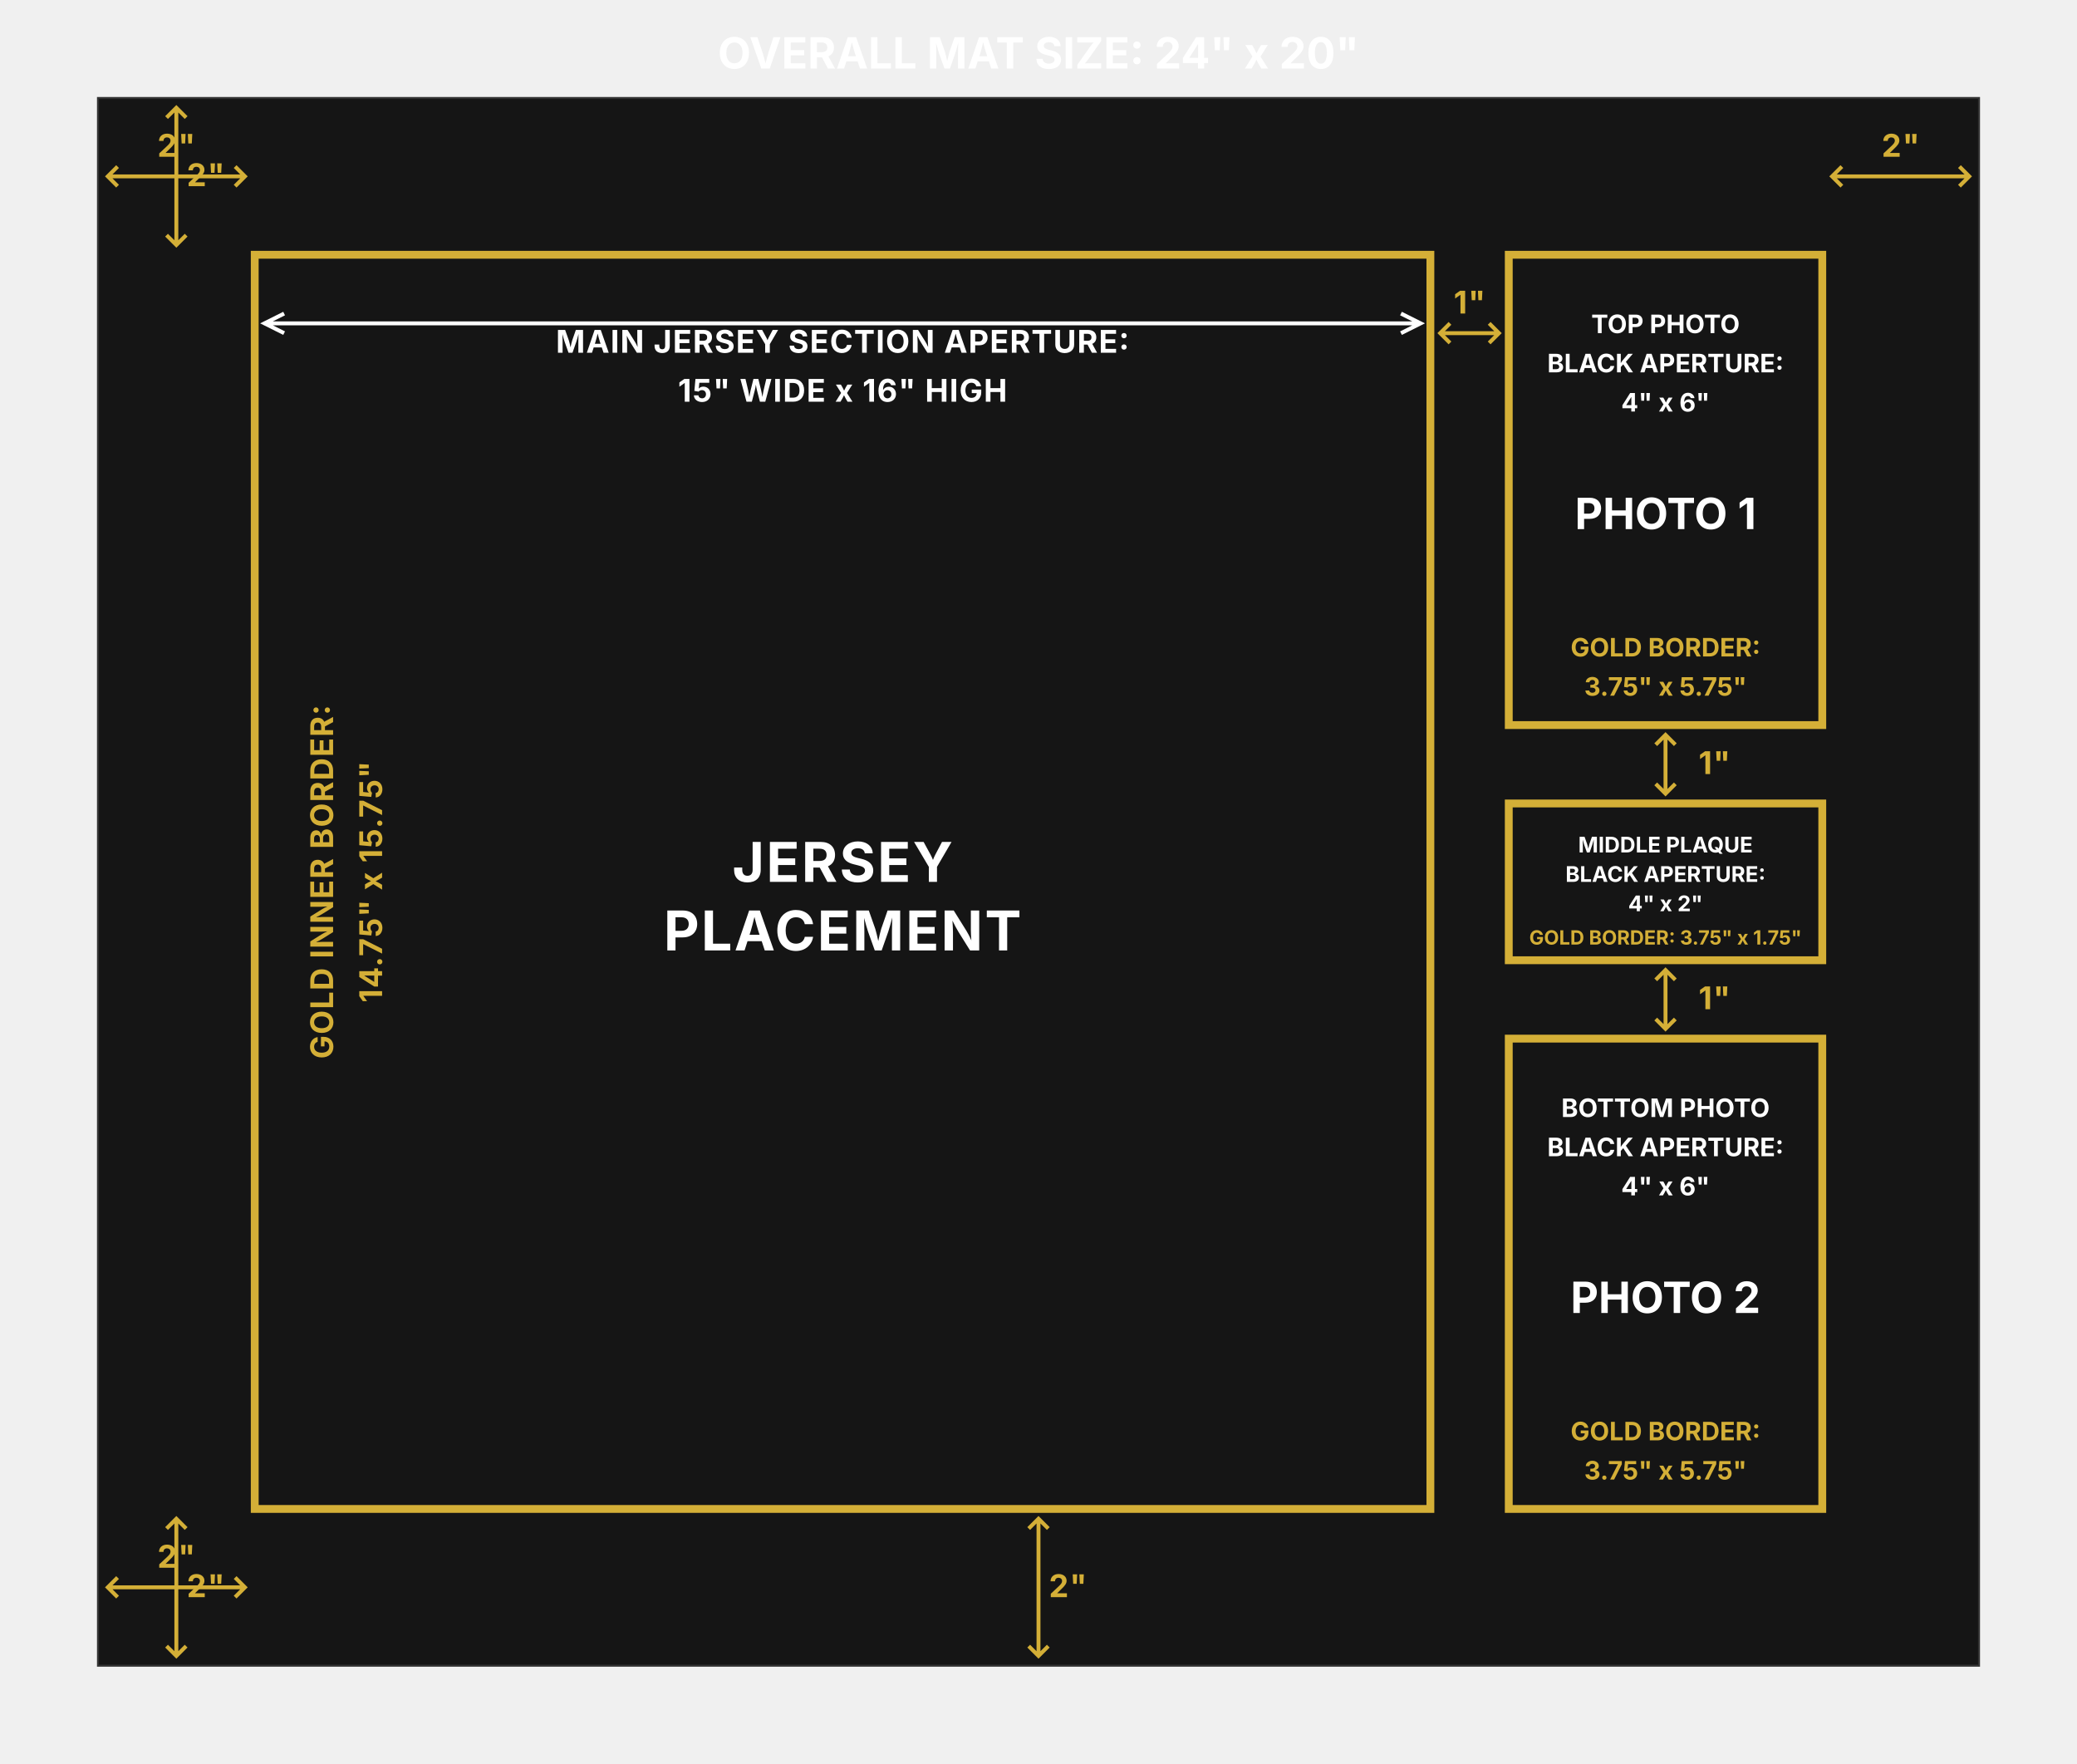
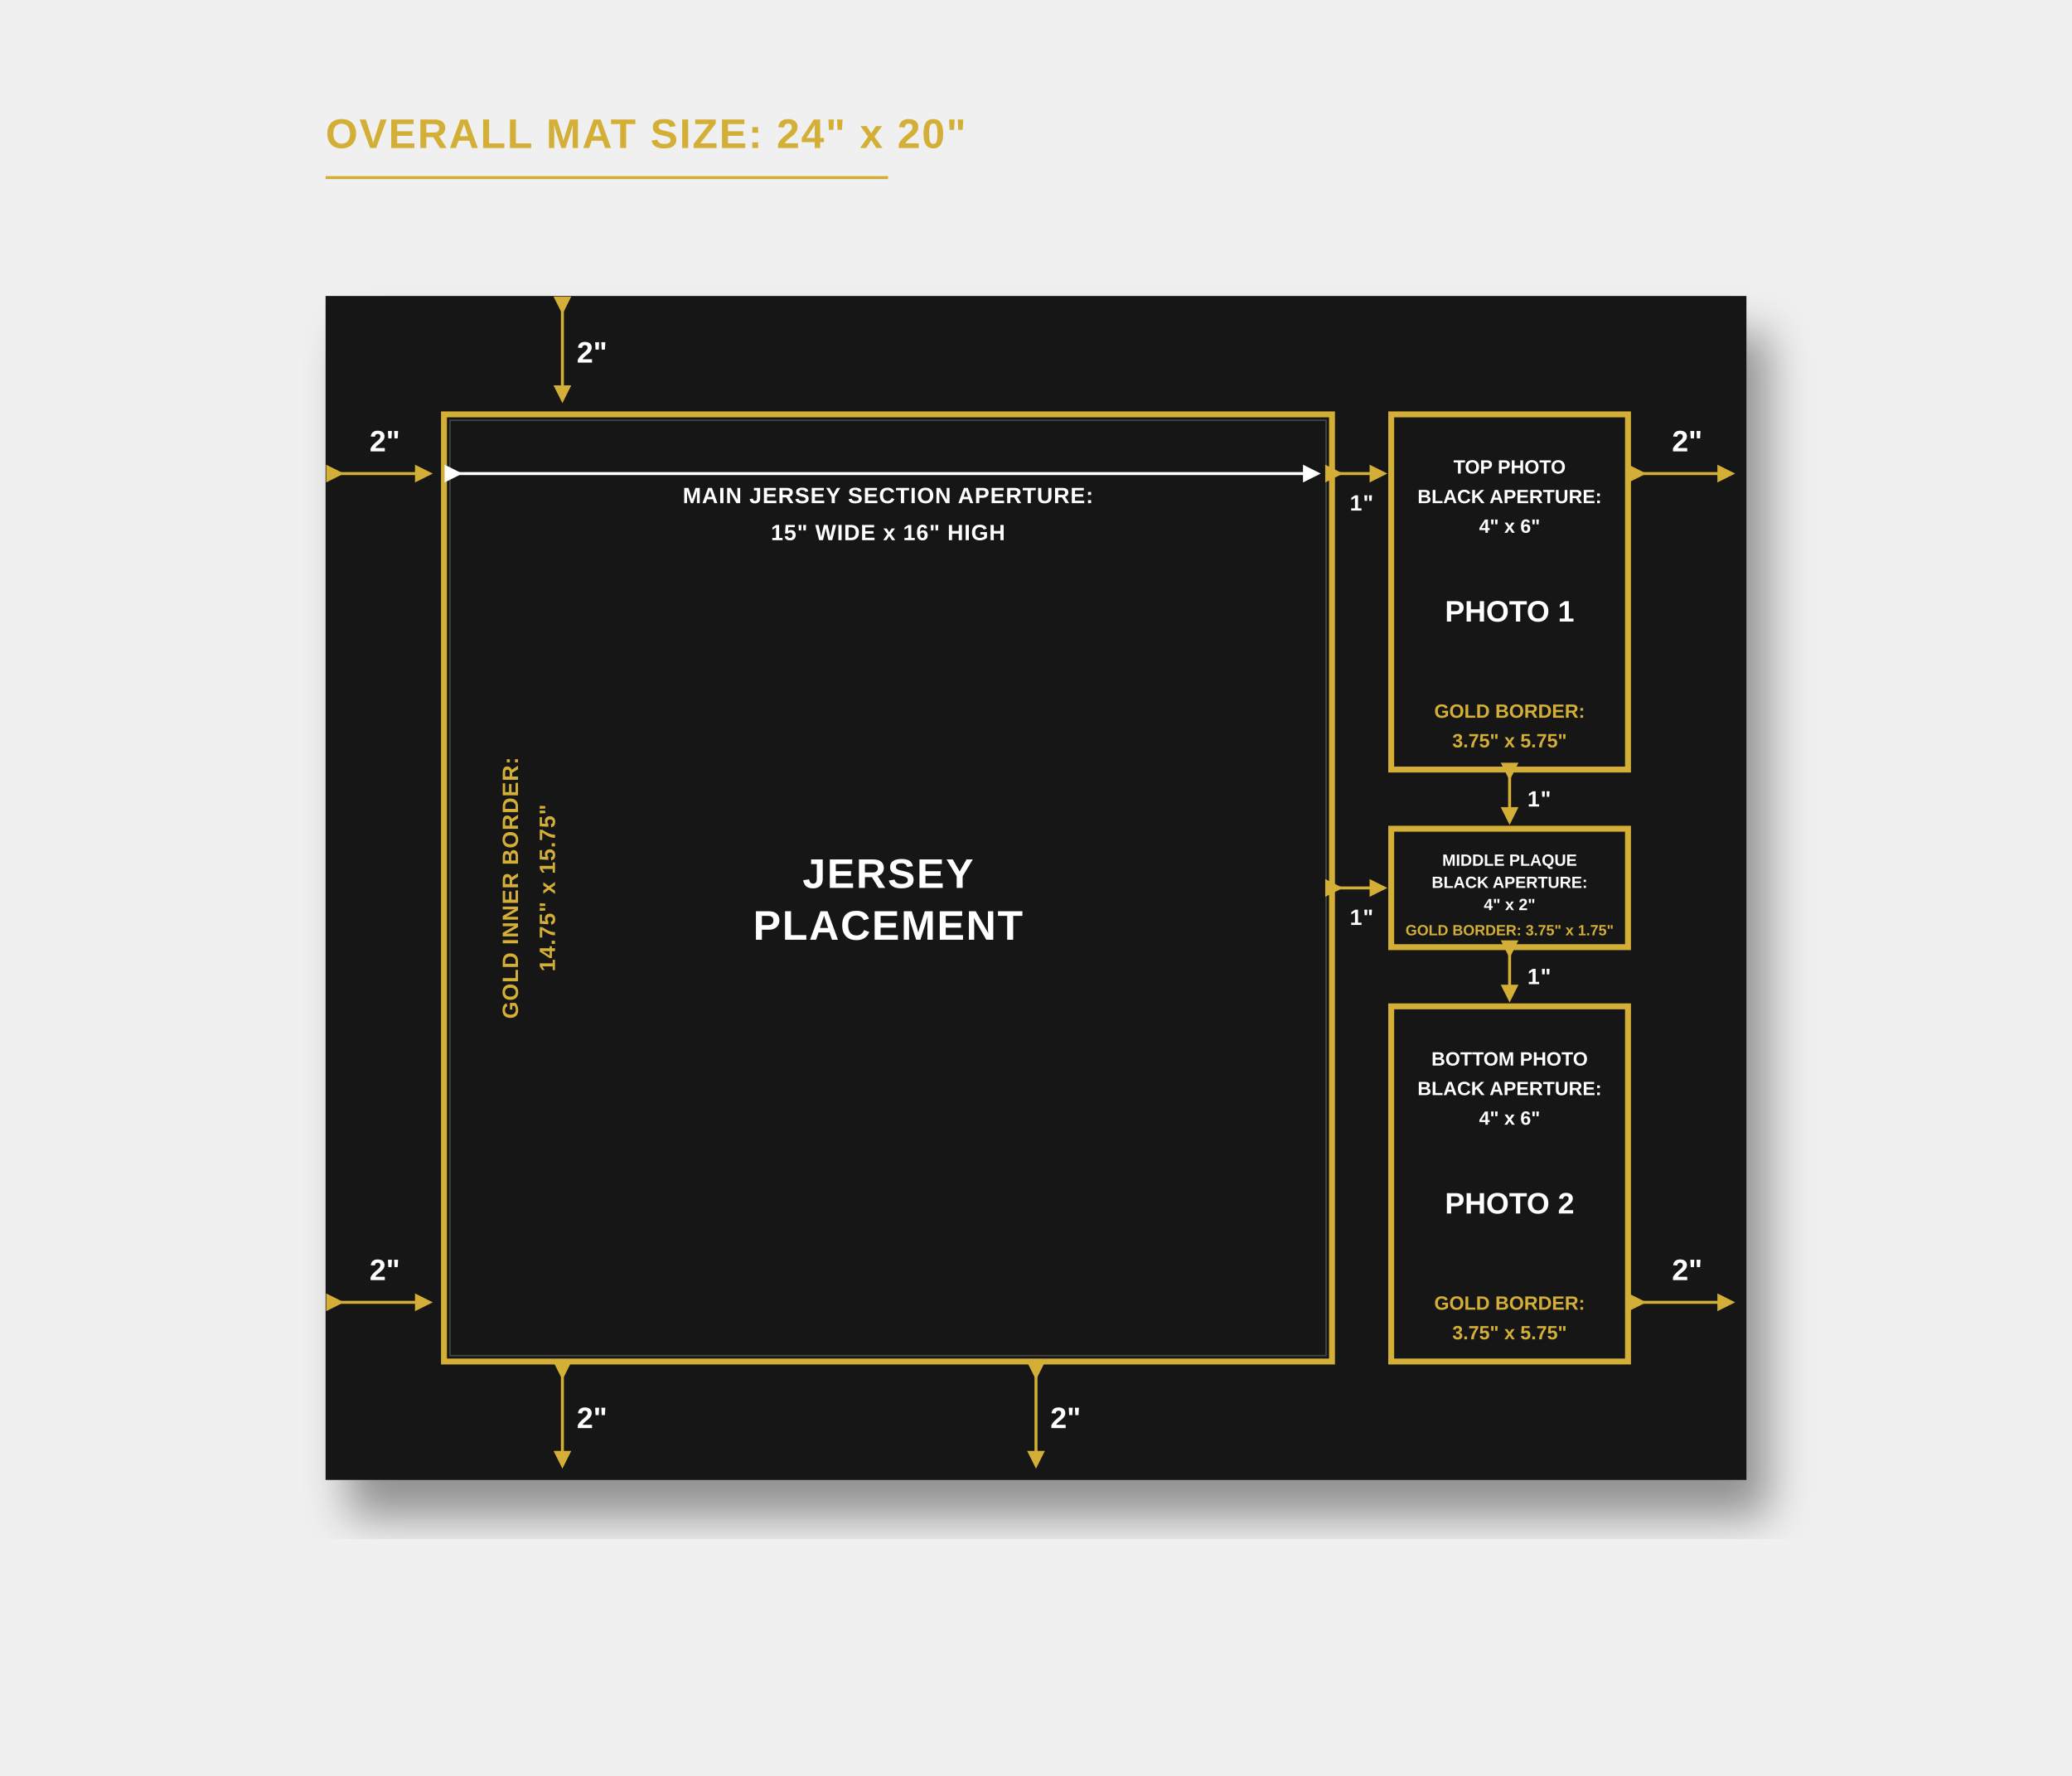
- <svg xmlns="http://www.w3.org/2000/svg" viewBox="-50 -50 1060 900" width="100%" height="100%" style="background: #111;">
+ <svg xmlns="http://www.w3.org/2000/svg" viewBox="0 0 1400 1200" width="100%" height="100%" style="background: #e0e0e0; font-family: 'Segoe UI', Arial, sans-serif;">
  <defs>
+     <filter id="shadow" x="-5%" y="-5%" width="110%" height="110%">
+       <feDropShadow dx="15" dy="25" stdDeviation="15" flood-color="#000" flood-opacity="0.4" />
+     </filter>
+     <marker id="arrow-start" viewBox="0 0 10 10" refX="2" refY="5" markerWidth="6" markerHeight="6" orient="auto-start-reverse">
+       <path d="M 10 0 L 0 5 L 10 10 z" fill="#d4af37" />
+     </marker>
+     <marker id="arrow-end" viewBox="0 0 10 10" refX="8" refY="5" markerWidth="6" markerHeight="6" orient="auto">
+       <path d="M 0 0 L 10 5 L 0 10 z" fill="#d4af37" />
+     </marker>
+     <marker id="arrow-start-w" viewBox="0 0 10 10" refX="2" refY="5" markerWidth="6" markerHeight="6" orient="auto-start-reverse">
+       <path d="M 10 0 L 0 5 L 10 10 z" fill="#ffffff" />
+     </marker>
+     <marker id="arrow-end-w" viewBox="0 0 10 10" refX="8" refY="5" markerWidth="6" markerHeight="6" orient="auto">
+       <path d="M 0 0 L 10 5 L 0 10 z" fill="#ffffff" />
+     </marker>
    <style>
      .gold { fill: #d4af37; }
      .gold-stroke { stroke: #d4af37; stroke-width: 4; fill: none; }
      .white { fill: #ffffff; }
-       .white-stroke { stroke: #ffffff; stroke-width: 2; fill: none; }
-       .text-xl { font-family: 'Inter', 'Segoe UI', sans-serif; font-size: 28px; font-weight: bold; text-anchor: middle; letter-spacing: 1px; }
-       .text-large { font-family: 'Inter', 'Segoe UI', sans-serif; font-size: 22px; font-weight: bold; text-anchor: middle; }
-       .text-medium { font-family: 'Inter', 'Segoe UI', sans-serif; font-size: 16px; font-weight: bold; text-anchor: middle; letter-spacing: 0.5px; }
-       .text-small { font-family: 'Inter', 'Segoe UI', sans-serif; font-size: 13px; font-weight: bold; text-anchor: middle; }
-       .arrow-line { stroke: #d4af37; stroke-width: 2; }
+       .text-xl { font-size: 28px; font-weight: bold; text-anchor: middle; letter-spacing: 1px; }
+       .text-large { font-size: 20px; font-weight: bold; text-anchor: middle; }
+       .text-medium { font-size: 15px; font-weight: bold; text-anchor: middle; letter-spacing: 0.5px; }
+       .text-small { font-size: 13px; font-weight: bold; text-anchor: middle; }
+       .arrow { stroke: #d4af37; stroke-width: 2; marker-start: url(#arrow-start); marker-end: url(#arrow-end); }
+       .arrow-w { stroke: #ffffff; stroke-width: 2; marker-start: url(#arrow-start-w); marker-end: url(#arrow-end-w); }
    </style>
  </defs>
-   <rect x="0" y="0" width="960" height="800" fill="#151515" stroke="#333" stroke-width="1" />
-   <text x="480" y="-15" class="white text-large">OVERALL MAT SIZE: 24" x 20"</text>
-   <rect x="80" y="80" width="600" height="640" class="gold-stroke" />
-   <text x="380" y="130" class="white text-medium">MAIN JERSEY SECTION APERTURE:</text>
-   <text x="380" y="155" class="white text-medium">15" WIDE x 16" HIGH</text>
-   <text x="380" y="400" class="white text-xl">JERSEY</text>
-   <text x="380" y="435" class="white text-xl">PLACEMENT</text>
-   <g transform="translate(120, 400) rotate(-90)">
-     <text x="0" y="0" class="gold text-medium">GOLD INNER BORDER:</text>
-     <text x="0" y="25" class="gold text-medium">14.75" x 15.75"</text>
-   </g>
-   <rect x="720" y="80" width="160" height="240" class="gold-stroke" />
-   <text x="800" y="120" class="white text-small">TOP PHOTO</text>
-   <text x="800" y="140" class="white text-small">BLACK APERTURE:</text>
-   <text x="800" y="160" class="white text-small">4" x 6"</text>
-   <text x="800" y="220" class="white text-large">PHOTO 1</text>
-   <text x="800" y="285" class="gold text-small">GOLD BORDER:</text>
-   <text x="800" y="305" class="gold text-small">3.75" x 5.75"</text>
-   <rect x="720" y="360" width="160" height="80" class="gold-stroke" />
-   <text x="800" y="385" class="white text-small" style="font-size: 11px;">MIDDLE PLAQUE</text>
-   <text x="800" y="400" class="white text-small" style="font-size: 11px;">BLACK APERTURE:</text>
-   <text x="800" y="415" class="white text-small" style="font-size: 11px;">4" x 2"</text>
-   <text x="800" y="432" class="gold text-small" style="font-size: 10px;">GOLD BORDER: 3.75" x 1.75"</text>
-   <rect x="720" y="480" width="160" height="240" class="gold-stroke" />
-   <text x="800" y="520" class="white text-small">BOTTOM PHOTO</text>
-   <text x="800" y="540" class="white text-small">BLACK APERTURE:</text>
-   <text x="800" y="560" class="white text-small">4" x 6"</text>
-   <text x="800" y="620" class="white text-large">PHOTO 2</text>
-   <text x="800" y="685" class="gold text-small">GOLD BORDER:</text>
-   <text x="800" y="705" class="gold text-small">3.75" x 5.75"</text>
-   <g stroke="#d4af37" stroke-width="2" fill="none">
-     <path d="M 40,5 L 40,75 M 35,10 L 40,5 L 45,10 M 35,70 L 40,75 L 45,70" />
-     <path d="M 5,40 L 75,40 M 10,35 L 5,40 L 10,45 M 70,35 L 75,40 L 70,45" />
-     <path d="M 5,760 L 75,760 M 10,755 L 5,760 L 10,765 M 70,755 L 75,760 L 70,765" />
-     <path d="M 40,725 L 40,795 M 35,730 L 40,725 L 45,730 M 35,790 L 40,795 L 45,790" />
-     <path d="M 885,40 L 955,40 M 890,35 L 885,40 L 890,45 M 950,35 L 955,40 L 950,45" />
-     <path d="M 480,725 L 480,795 M 475,730 L 480,725 L 485,730 M 475,790 L 480,795 L 485,790" />
-     <path d="M 685,120 L 715,120 M 690,115 L 685,120 L 690,125 M 710,115 L 715,120 L 710,125" />
-     <path d="M 800,325 L 800,355 M 795,330 L 800,325 L 805,330 M 795,350 L 800,355 L 805,350" />
-     <path d="M 800,445 L 800,475 M 795,450 L 800,445 L 805,450 M 795,470 L 800,475 L 805,470" />
-   </g>
-   <text x="55" y="45" class="gold text-medium">2"</text>
-   <text x="40" y="30" class="gold text-medium">2"</text>
-   <text x="40" y="750" class="gold text-medium">2"</text>
-   <text x="55" y="765" class="gold text-medium">2"</text>
-   <text x="920" y="30" class="gold text-medium">2"</text>
-   <text x="495" y="765" class="gold text-medium">2"</text>
-   <text x="700" y="110" class="gold text-medium">1"</text>
-   <text x="825" y="345" class="gold text-medium">1"</text>
-   <text x="825" y="465" class="gold text-medium">1"</text>
-   <g stroke="#ffffff" stroke-width="2" fill="none">
-     <path d="M 85,115 L 675,115 M 95,110 L 85,115 L 95,120 M 665,110 L 675,115 L 665,120" />
+   <text x="220" y="100" class="gold" style="font-size: 28px; font-weight: bold; letter-spacing: 1px; text-anchor: start;">OVERALL MAT SIZE: 24" x 20"</text>
+   <line x1="220" y1="120" x2="600" y2="120" stroke="#d4af37" stroke-width="2" />
+   <g transform="translate(220, 200)">
+     <rect x="0" y="0" width="960" height="800" fill="#181818" filter="url(#shadow)" />
+     <rect x="80" y="80" width="600" height="640" class="gold-stroke" />
+     <rect x="84" y="84" width="592" height="632" stroke="#444" stroke-width="1" fill="none" />
+     <text x="380" y="140" class="white text-medium">MAIN JERSEY SECTION APERTURE:</text>
+     <text x="380" y="165" class="white text-medium">15" WIDE x 16" HIGH</text>
+     <text x="380" y="400" class="white text-xl">JERSEY</text>
+     <text x="380" y="435" class="white text-xl">PLACEMENT</text>
+     <g transform="translate(130, 400) rotate(-90)">
+       <text x="0" y="0" class="gold text-medium">GOLD INNER BORDER:</text>
+       <text x="0" y="25" class="gold text-medium">14.75" x 15.75"</text>
+     </g>
+     <rect x="720" y="80" width="160" height="240" class="gold-stroke" />
+     <text x="800" y="120" class="white text-small">TOP PHOTO</text>
+     <text x="800" y="140" class="white text-small">BLACK APERTURE:</text>
+     <text x="800" y="160" class="white text-small">4" x 6"</text>
+     <text x="800" y="220" class="white text-large">PHOTO 1</text>
+     <text x="800" y="285" class="gold text-small">GOLD BORDER:</text>
+     <text x="800" y="305" class="gold text-small">3.75" x 5.75"</text>
+     <rect x="720" y="360" width="160" height="80" class="gold-stroke" />
+     <text x="800" y="385" class="white text-small" style="font-size: 11px;">MIDDLE PLAQUE</text>
+     <text x="800" y="400" class="white text-small" style="font-size: 11px;">BLACK APERTURE:</text>
+     <text x="800" y="415" class="white text-small" style="font-size: 11px;">4" x 2"</text>
+     <text x="800" y="432" class="gold text-small" style="font-size: 10px;">GOLD BORDER: 3.75" x 1.75"</text>
+     <rect x="720" y="480" width="160" height="240" class="gold-stroke" />
+     <text x="800" y="520" class="white text-small">BOTTOM PHOTO</text>
+     <text x="800" y="540" class="white text-small">BLACK APERTURE:</text>
+     <text x="800" y="560" class="white text-small">4" x 6"</text>
+     <text x="800" y="620" class="white text-large">PHOTO 2</text>
+     <text x="800" y="685" class="gold text-small">GOLD BORDER:</text>
+     <text x="800" y="705" class="gold text-small">3.75" x 5.75"</text>
+     <line x1="160" y1="10" x2="160" y2="70" class="arrow" />
+     <text x="180" y="45" class="white text-large">2"</text>
+     <line x1="10" y1="120" x2="70" y2="120" class="arrow" />
+     <text x="40" y="105" class="white text-large">2"</text>
+     <line x1="10" y1="680" x2="70" y2="680" class="arrow" />
+     <text x="40" y="665" class="white text-large">2"</text>
+     <line x1="160" y1="730" x2="160" y2="790" class="arrow" />
+     <text x="180" y="765" class="white text-large">2"</text>
+     <line x1="890" y1="120" x2="950" y2="120" class="arrow" />
+     <text x="920" y="105" class="white text-large">2"</text>
+     <line x1="890" y1="680" x2="950" y2="680" class="arrow" />
+     <text x="920" y="665" class="white text-large">2"</text>
+     <line x1="480" y1="730" x2="480" y2="790" class="arrow" />
+     <text x="500" y="765" class="white text-large">2"</text>
+     <line x1="685" y1="120" x2="715" y2="120" class="arrow" />
+     <text x="700" y="145" class="white text-medium">1"</text>
+     <line x1="685" y1="400" x2="715" y2="400" class="arrow" />
+     <text x="700" y="425" class="white text-medium">1"</text>
+     <line x1="800" y1="325" x2="800" y2="355" class="arrow" />
+     <text x="820" y="345" class="white text-medium">1"</text>
+     <line x1="800" y1="445" x2="800" y2="475" class="arrow" />
+     <text x="820" y="465" class="white text-medium">1"</text>
+     <line x1="90" y1="120" x2="670" y2="120" class="arrow-w" />
  </g>
</svg>
